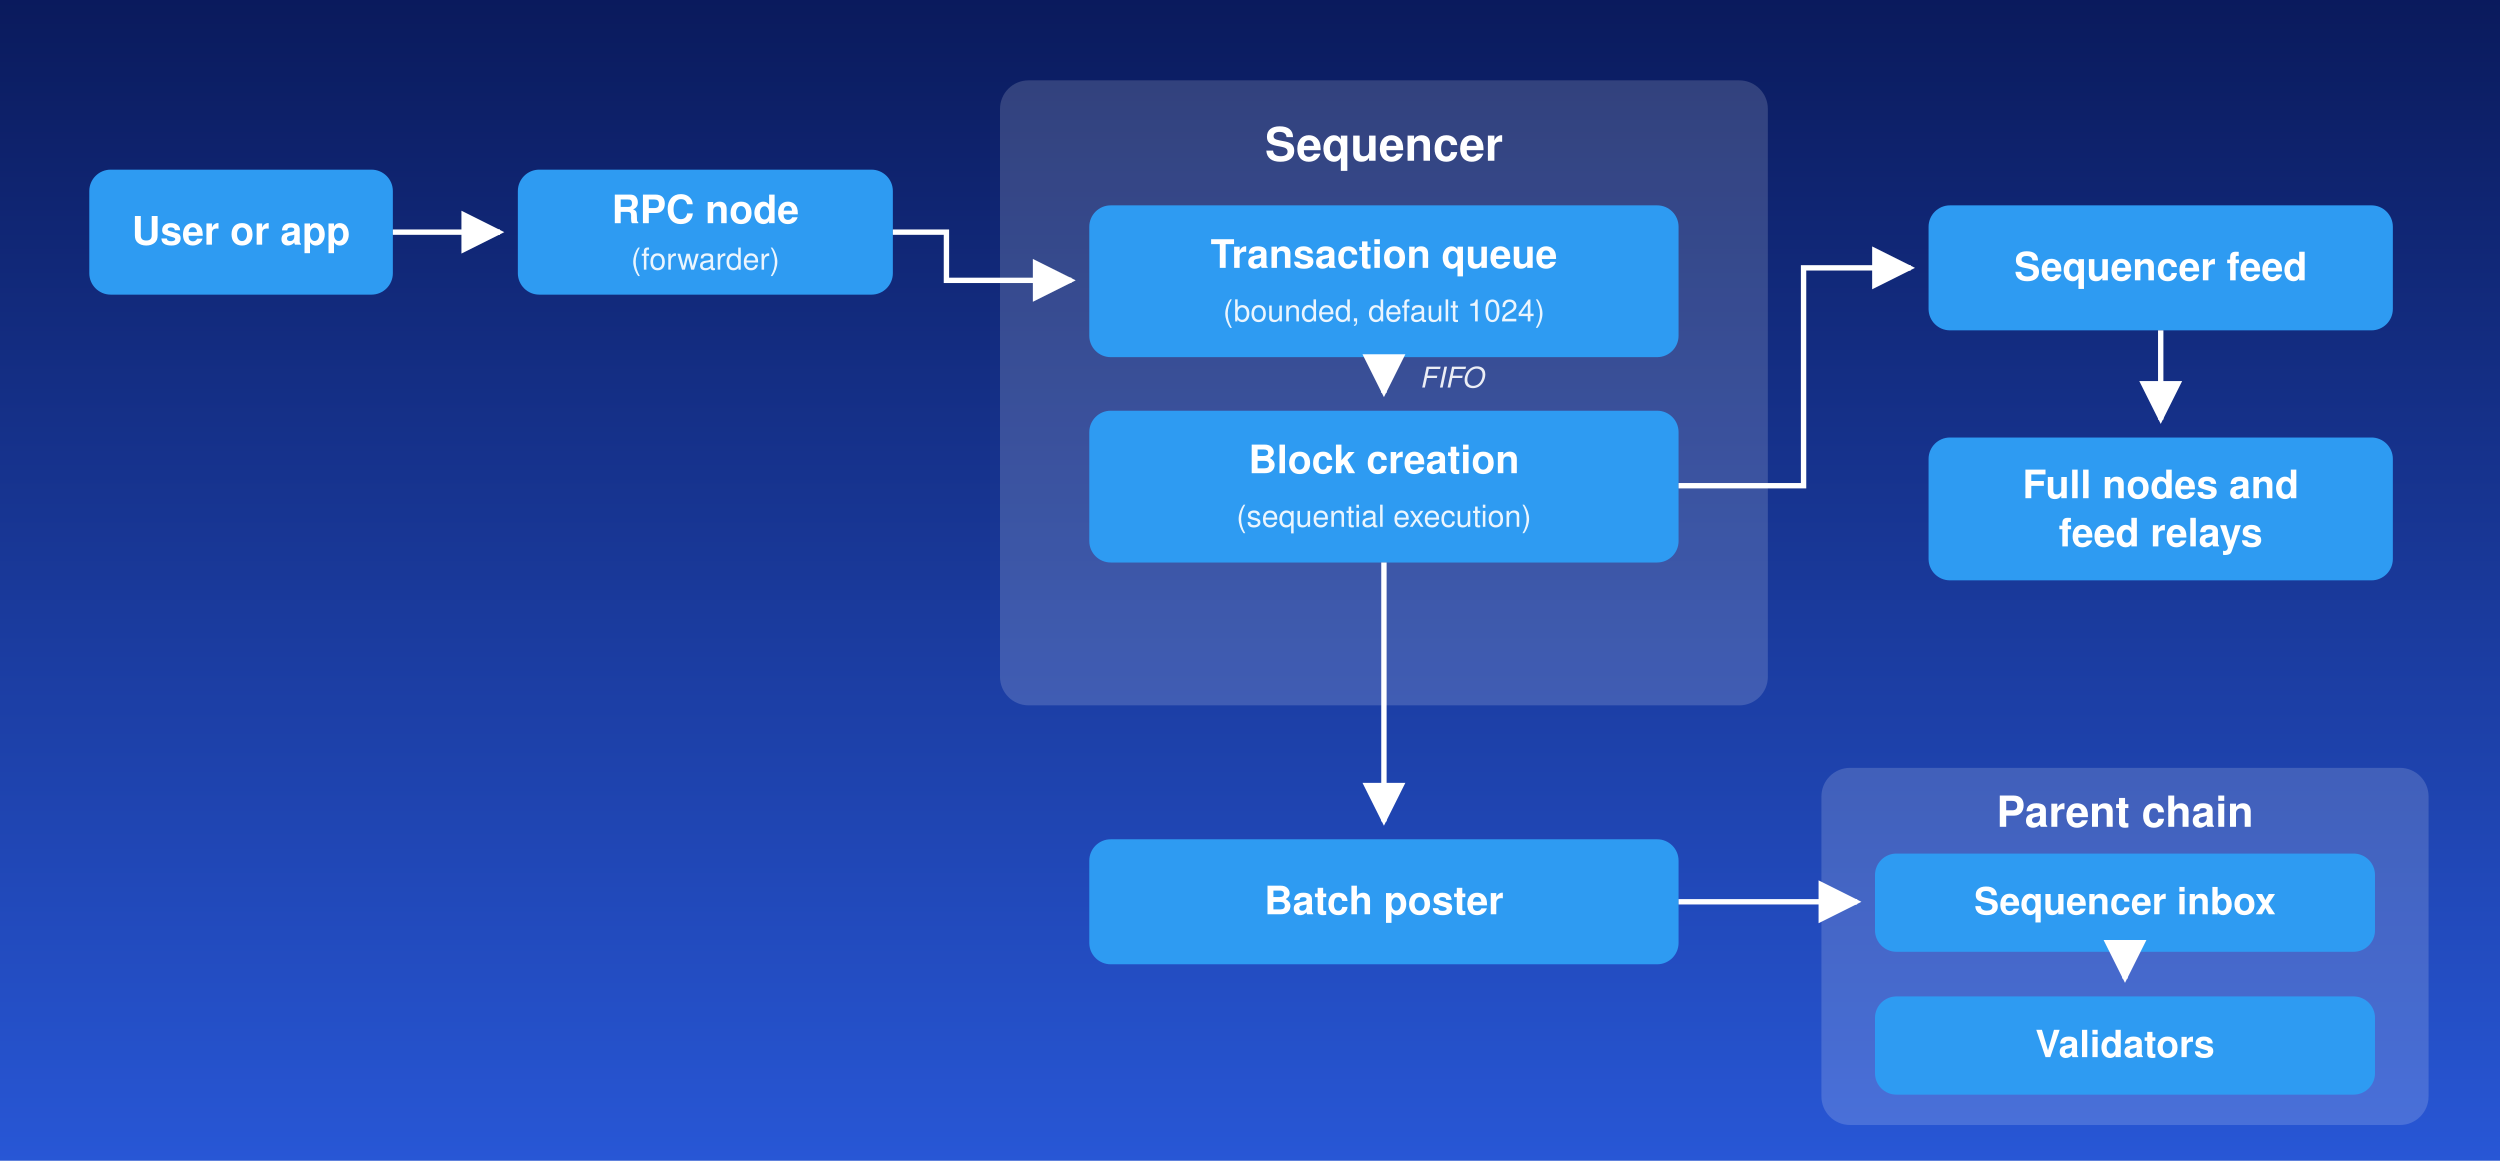
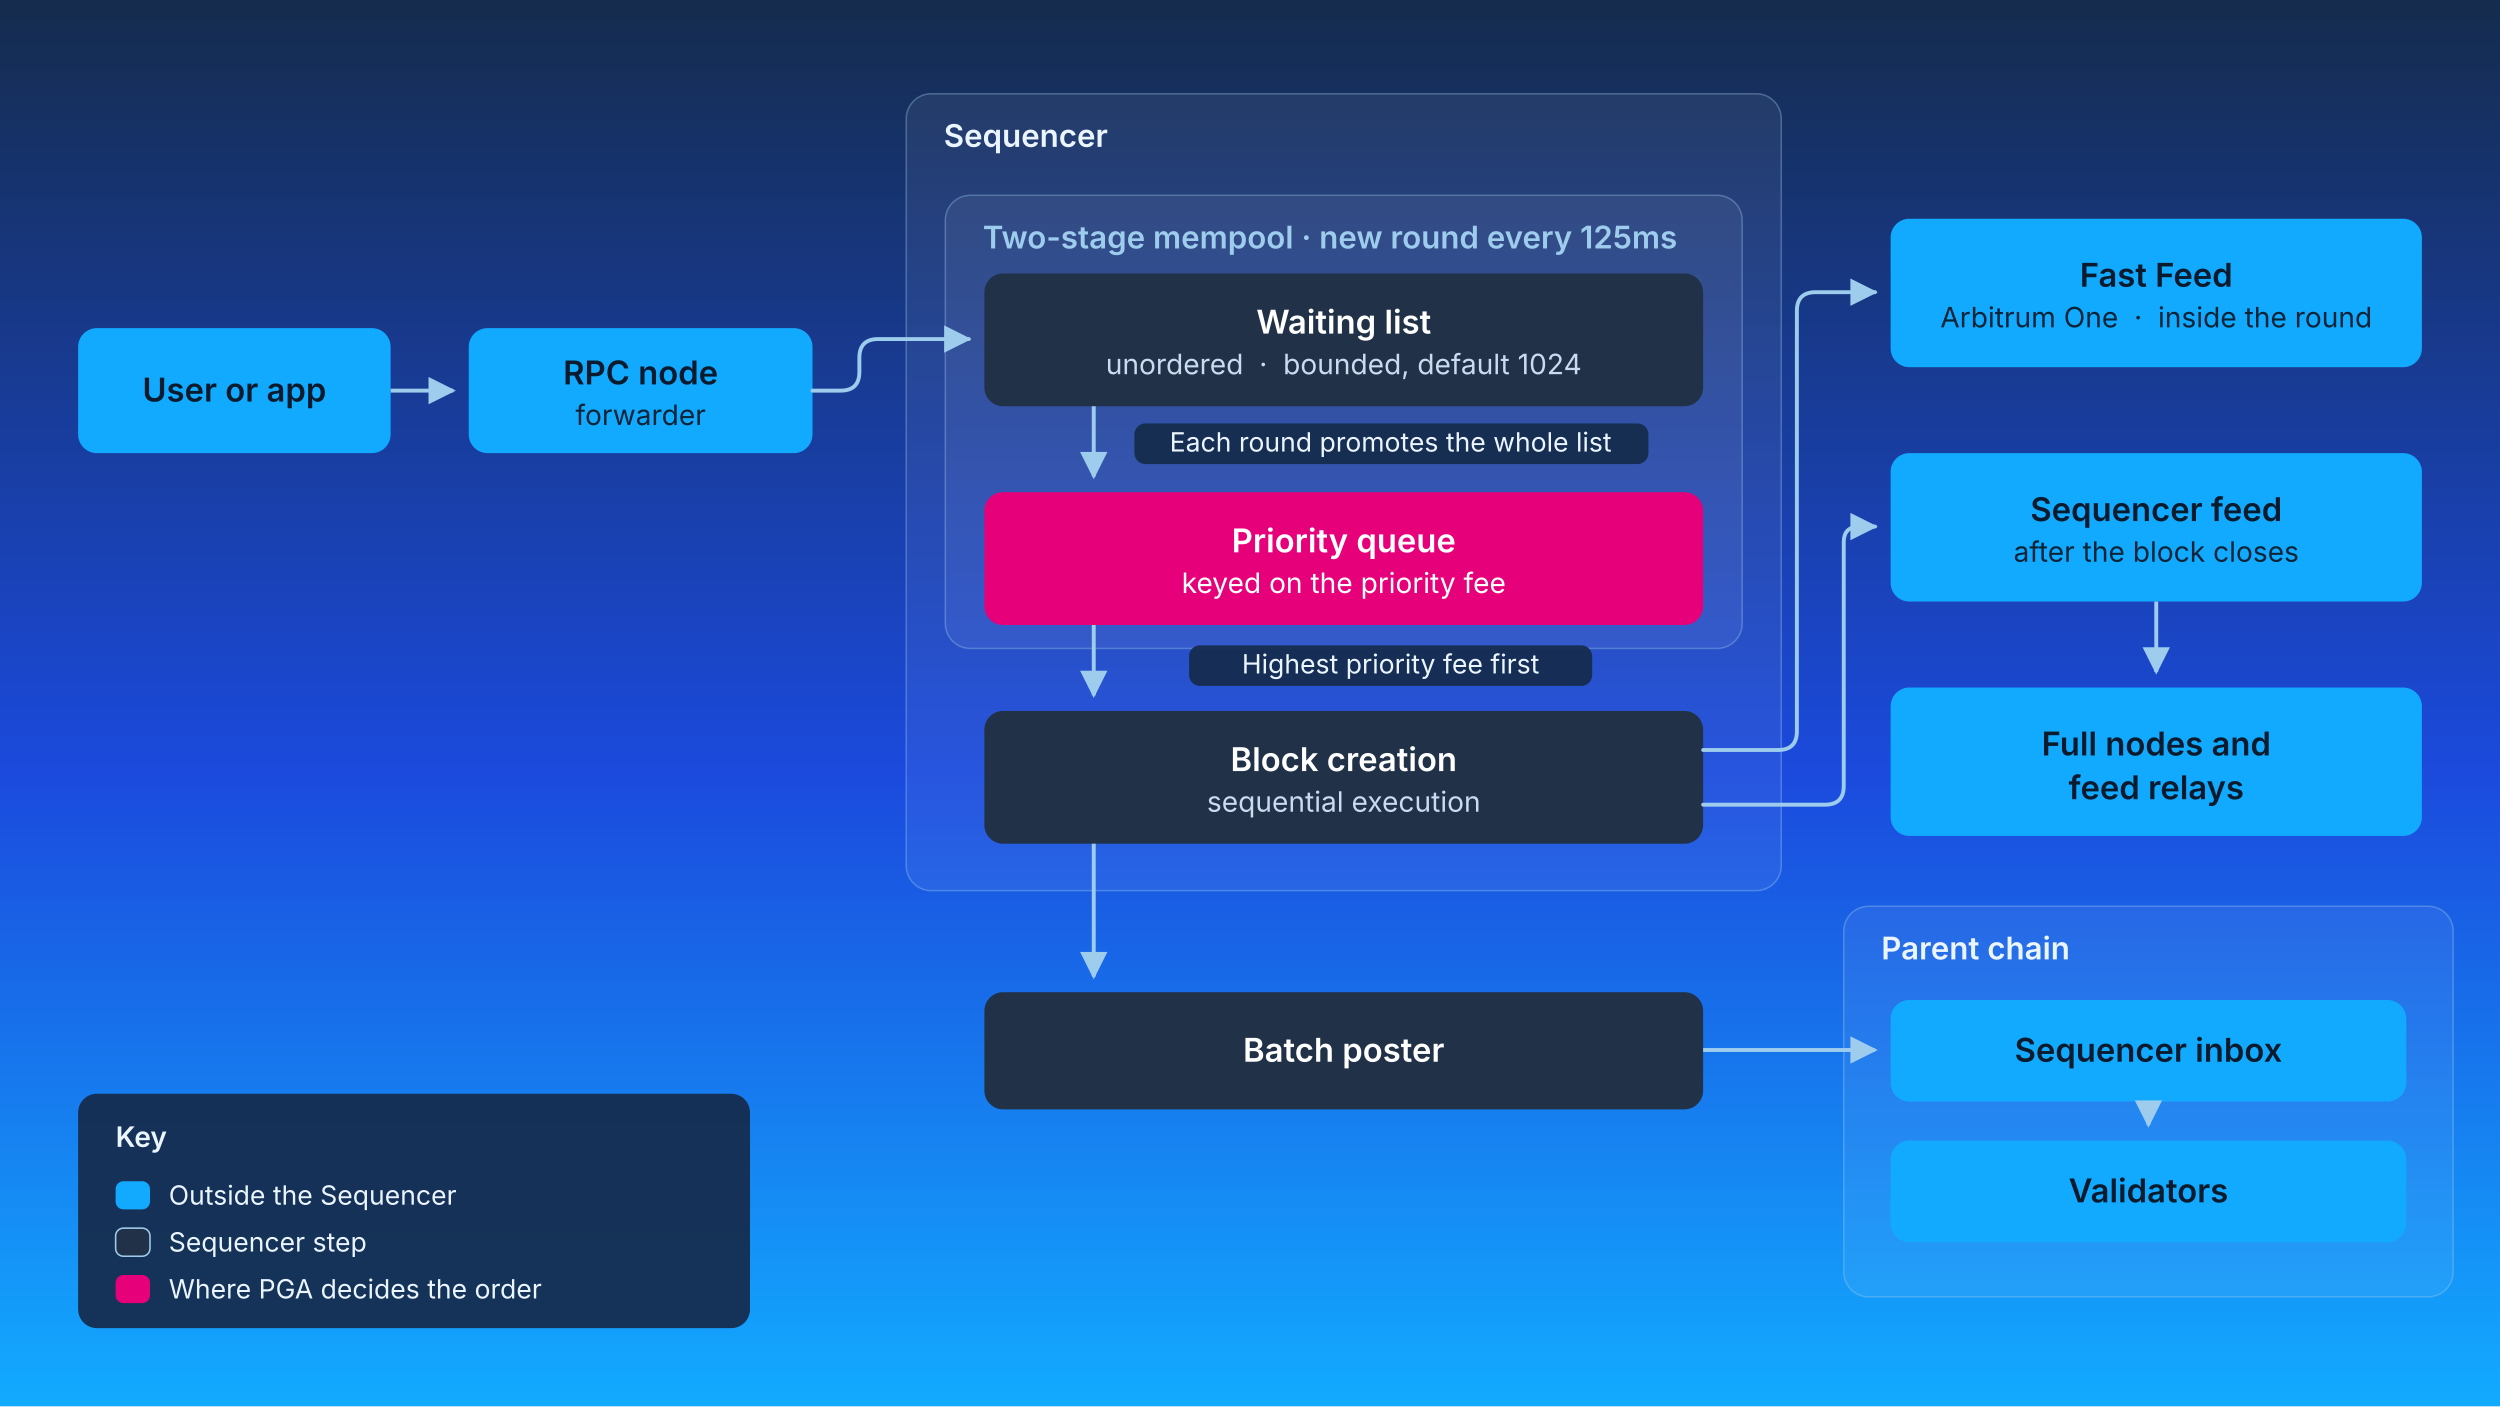
- <svg xmlns="http://www.w3.org/2000/svg" width="100%" height="100%" viewBox="0 0 1400 650" version="1.1">
+ <svg xmlns="http://www.w3.org/2000/svg" viewBox="0 0 1600 900" width="1600" height="900" version="1.1">
  <defs>
-     <linearGradient id="bg" x1="0" y1="0" x2="0" y2="1">
-       <stop offset="0" stop-color="#0A1A5C" />
-       <stop offset="1" stop-color="#2857D6" />
+     <linearGradient id="brandbg" x1="0" y1="0" x2="0" y2="1">
+       <stop offset="0" stop-color="#152c4e" />
+       <stop offset="0.55" stop-color="#1b4add" />
+       <stop offset="1" stop-color="#12aaff" />
    </linearGradient>
-     <marker id="arrow" viewBox="0 0 10 10" refX="9" refY="5" markerWidth="8" markerHeight="8" orient="auto-start-reverse">
-       <path d="M 0 0 L 10 5 L 0 10 z" fill="#FFFFFF" />
+     <marker id="arrow" viewBox="0 0 10 10" refX="9" refY="5" markerWidth="7" markerHeight="7" orient="auto-start-reverse">
+       <path d="M0 0 L10 5 L0 10 z" fill="#9dcced" />
    </marker>
  </defs>
-   <rect x="0" y="0" width="1400" height="650" fill="url(#bg)" />
-   <rect x="560" y="45" width="430" height="350" rx="16" fill="#FFFFFF" fill-opacity="0.16" />
-   <text x="775" y="90" text-anchor="middle" font-family="Helvetica, Arial, sans-serif" font-size="26" font-weight="bold" fill="#FFFFFF">Sequencer</text>
-   <rect x="1020" y="430" width="340" height="200" rx="16" fill="#FFFFFF" fill-opacity="0.16" />
-   <text x="1190" y="463" text-anchor="middle" font-family="Helvetica, Arial, sans-serif" font-size="24" font-weight="bold" fill="#FFFFFF">Parent chain</text>
-   <rect x="50" y="95" width="170" height="70" rx="12" fill="#2E9BF2" />
-   <text x="135" y="137" text-anchor="middle" font-family="Helvetica, Arial, sans-serif" font-size="22" font-weight="600" fill="#FFFFFF">User or app</text>
-   <rect x="290" y="95" width="210" height="70" rx="12" fill="#2E9BF2" />
-   <text x="395" y="125" text-anchor="middle" font-family="Helvetica, Arial, sans-serif" font-size="22" font-weight="600" fill="#FFFFFF">RPC node</text>
-   <text x="395" y="151" text-anchor="middle" font-family="Helvetica, Arial, sans-serif" font-size="17" fill="#FFFFFF" fill-opacity="0.9">(forwarder)</text>
-   <rect x="610" y="115" width="330" height="85" rx="12" fill="#2E9BF2" />
-   <text x="775" y="150" text-anchor="middle" font-family="Helvetica, Arial, sans-serif" font-size="22" font-weight="600" fill="#FFFFFF">Transaction queue</text>
-   <text x="775" y="180" text-anchor="middle" font-family="Helvetica, Arial, sans-serif" font-size="17" fill="#FFFFFF" fill-opacity="0.9">(bounded, default 1024)</text>
-   <rect x="610" y="230" width="330" height="85" rx="12" fill="#2E9BF2" />
-   <text x="775" y="265" text-anchor="middle" font-family="Helvetica, Arial, sans-serif" font-size="22" font-weight="600" fill="#FFFFFF">Block creation</text>
-   <text x="775" y="295" text-anchor="middle" font-family="Helvetica, Arial, sans-serif" font-size="17" fill="#FFFFFF" fill-opacity="0.9">(sequential execution)</text>
-   <rect x="1080" y="115" width="260" height="70" rx="12" fill="#2E9BF2" />
-   <text x="1210" y="157" text-anchor="middle" font-family="Helvetica, Arial, sans-serif" font-size="22" font-weight="600" fill="#FFFFFF">Sequencer feed</text>
-   <rect x="1080" y="245" width="260" height="80" rx="12" fill="#2E9BF2" />
-   <text x="1210" y="279" text-anchor="middle" font-family="Helvetica, Arial, sans-serif" font-size="22" font-weight="600" fill="#FFFFFF">Full nodes and</text>
-   <text x="1210" y="306" text-anchor="middle" font-family="Helvetica, Arial, sans-serif" font-size="22" font-weight="600" fill="#FFFFFF">feed relays</text>
-   <rect x="610" y="470" width="330" height="70" rx="12" fill="#2E9BF2" />
-   <text x="775" y="512" text-anchor="middle" font-family="Helvetica, Arial, sans-serif" font-size="22" font-weight="600" fill="#FFFFFF">Batch poster</text>
-   <rect x="1050" y="478" width="280" height="55" rx="12" fill="#2E9BF2" />
-   <text x="1190" y="512" text-anchor="middle" font-family="Helvetica, Arial, sans-serif" font-size="21" font-weight="600" fill="#FFFFFF">Sequencer inbox</text>
-   <rect x="1050" y="558" width="280" height="55" rx="12" fill="#2E9BF2" />
-   <text x="1190" y="592" text-anchor="middle" font-family="Helvetica, Arial, sans-serif" font-size="21" font-weight="600" fill="#FFFFFF">Validators</text>
-   <line x1="220" y1="130" x2="280" y2="130" stroke="#FFFFFF" stroke-width="3" marker-end="url(#arrow)" />
-   <polyline points="500,130 530,130 530,157 600,157" fill="none" stroke="#FFFFFF" stroke-width="3" marker-end="url(#arrow)" />
-   <line x1="775" y1="200" x2="775" y2="220" stroke="#FFFFFF" stroke-width="3" marker-end="url(#arrow)" />
-   <text x="795" y="217" font-family="Helvetica, Arial, sans-serif" font-size="16" font-style="italic" fill="#FFFFFF" fill-opacity="0.9">FIFO</text>
-   <polyline points="940,272 1010,272 1010,150 1070,150" fill="none" stroke="#FFFFFF" stroke-width="3" marker-end="url(#arrow)" />
-   <line x1="1210" y1="185" x2="1210" y2="235" stroke="#FFFFFF" stroke-width="3" marker-end="url(#arrow)" />
-   <line x1="775" y1="315" x2="775" y2="460" stroke="#FFFFFF" stroke-width="3" marker-end="url(#arrow)" />
-   <line x1="940" y1="505" x2="1040" y2="505" stroke="#FFFFFF" stroke-width="3" marker-end="url(#arrow)" />
-   <line x1="1190" y1="533" x2="1190" y2="548" stroke="#FFFFFF" stroke-width="3" marker-end="url(#arrow)" />
+   <g font-family="Inter, ui-sans-serif, system-ui, -apple-system, 'Segoe UI', Roboto, Helvetica, Arial, sans-serif">
+     <rect x="0" y="0" width="1600" height="900" fill="url(#brandbg)" />
+     <rect x="50" y="210" width="200" height="80" rx="12" fill="#12aaff" />
+     <text x="150.0" y="257.0" text-anchor="middle" font-size="21" font-weight="600" fill="#0b1b2e">User or app</text>
+     <rect x="300" y="210" width="220" height="80" rx="12" fill="#12aaff" />
+     <text x="410.0" y="246.0" text-anchor="middle" font-size="21" font-weight="600" fill="#0b1b2e">RPC node</text>
+     <text x="410.0" y="272.0" text-anchor="middle" font-size="18" fill="#0b2438" xml:space="preserve">forwarder</text>
+     <rect x="580" y="60" width="560" height="510" rx="16" fill="#ffffff" fill-opacity="0.06" stroke="#9dcced" stroke-opacity="0.35" stroke-width="1" />
+     <text x="604" y="94" font-size="20" font-weight="600" fill="#eaf5ff">Sequencer</text>
+     <rect x="605" y="125" width="510" height="290" rx="16" fill="#ffffff" fill-opacity="0.06" stroke="#9dcced" stroke-opacity="0.35" stroke-width="1" />
+     <text x="629" y="159" font-size="20" font-weight="600" fill="#9dcced">Two-stage mempool  ·  new round every 125ms</text>
+     <rect x="630" y="175" width="460" height="85" rx="12" fill="#213147" />
+     <text x="860.0" y="213.5" text-anchor="middle" font-size="21" font-weight="600" fill="#ffffff">Waiting list</text>
+     <text x="860.0" y="239.5" text-anchor="middle" font-size="18" fill="#c9dcef" xml:space="preserve">unordered  ·  bounded, default 1024</text>
+     <rect x="630" y="315" width="460" height="85" rx="12" fill="#e6007a" />
+     <text x="860.0" y="353.5" text-anchor="middle" font-size="21" font-weight="600" fill="#ffffff">Priority queue</text>
+     <text x="860.0" y="379.5" text-anchor="middle" font-size="18" fill="#ffffff" xml:space="preserve">keyed on the priority fee</text>
+     <rect x="630" y="455" width="460" height="85" rx="12" fill="#213147" />
+     <text x="860.0" y="493.5" text-anchor="middle" font-size="21" font-weight="600" fill="#ffffff">Block creation</text>
+     <text x="860.0" y="519.5" text-anchor="middle" font-size="18" fill="#c9dcef" xml:space="preserve">sequential execution</text>
+     <rect x="630" y="635" width="460" height="75" rx="12" fill="#213147" />
+     <text x="860.0" y="679.5" text-anchor="middle" font-size="21" font-weight="600" fill="#ffffff">Batch poster</text>
+     <rect x="1210" y="140" width="340" height="95" rx="12" fill="#12aaff" />
+     <text x="1380.0" y="183.5" text-anchor="middle" font-size="21" font-weight="600" fill="#0b1b2e">Fast Feed</text>
+     <text x="1380.0" y="209.5" text-anchor="middle" font-size="18" fill="#0b2438" xml:space="preserve">Arbitrum One  ·  inside the round</text>
+     <rect x="1210" y="290" width="340" height="95" rx="12" fill="#12aaff" />
+     <text x="1380.0" y="333.5" text-anchor="middle" font-size="21" font-weight="600" fill="#0b1b2e">Sequencer feed</text>
+     <text x="1380.0" y="359.5" text-anchor="middle" font-size="18" fill="#0b2438" xml:space="preserve">after the block closes</text>
+     <rect x="1210" y="440" width="340" height="95" rx="12" fill="#12aaff" />
+     <text x="1380.0" y="483.5" text-anchor="middle" font-size="21" font-weight="600" fill="#0b1b2e">Full nodes and</text>
+     <text x="1380.0" y="511.5" text-anchor="middle" font-size="21" font-weight="600" fill="#0b1b2e">feed relays</text>
+     <rect x="1180" y="580" width="390" height="250" rx="16" fill="#ffffff" fill-opacity="0.06" stroke="#9dcced" stroke-opacity="0.35" stroke-width="1" />
+     <text x="1204" y="614" font-size="20" font-weight="600" fill="#eaf5ff">Parent chain</text>
+     <rect x="1210" y="640" width="330" height="65" rx="12" fill="#12aaff" />
+     <text x="1375.0" y="679.5" text-anchor="middle" font-size="21" font-weight="600" fill="#0b1b2e">Sequencer inbox</text>
+     <rect x="1210" y="730" width="330" height="65" rx="12" fill="#12aaff" />
+     <text x="1375.0" y="769.5" text-anchor="middle" font-size="21" font-weight="600" fill="#0b1b2e">Validators</text>
+     <path d="M250 250 L290 250" fill="none" stroke="#9dcced" stroke-width="2.5" marker-end="url(#arrow)" />
+     <path d="M520 250 L538 250 Q550 250 550 238 L550 229 Q550 217 562 217 L620 217" fill="none" stroke-linejoin="round" stroke-linecap="round" stroke="#9dcced" stroke-width="2.5" marker-end="url(#arrow)" />
+     <path d="M700 260 L700 305" fill="none" stroke="#9dcced" stroke-width="2.5" marker-end="url(#arrow)" />
+     <path d="M700 400 L700 445" fill="none" stroke="#9dcced" stroke-width="2.5" marker-end="url(#arrow)" />
+     <path d="M1090 480 L1138 480 Q1150 480 1150 468 L1150 199 Q1150 187 1162 187 L1200 187" fill="none" stroke-linejoin="round" stroke-linecap="round" stroke="#9dcced" stroke-width="2.5" marker-end="url(#arrow)" />
+     <path d="M1090 515 L1168 515 Q1180 515 1180 503 L1180 347 Q1180 337 1190 337 L1200 337" fill="none" stroke-linejoin="round" stroke-linecap="round" stroke="#9dcced" stroke-width="2.5" marker-end="url(#arrow)" />
+     <path d="M1380 385 L1380 430" fill="none" stroke="#9dcced" stroke-width="2.5" marker-end="url(#arrow)" />
+     <path d="M700 540 L700 625" fill="none" stroke="#9dcced" stroke-width="2.5" marker-end="url(#arrow)" />
+     <path d="M1090 672 L1200 672" fill="none" stroke="#9dcced" stroke-width="2.5" marker-end="url(#arrow)" />
+     <path d="M1375 705 L1375 720" fill="none" stroke="#9dcced" stroke-width="2.5" marker-end="url(#arrow)" />
+     <rect x="726" y="271" width="329" height="26" rx="7" fill="#152c4e" opacity="0.94" />
+     <text x="890" y="289" text-anchor="middle" font-size="17" fill="#eaf5ff" xml:space="preserve">Each round promotes the whole list</text>
+     <rect x="761" y="413" width="258" height="26" rx="7" fill="#152c4e" opacity="0.94" />
+     <text x="890" y="431" text-anchor="middle" font-size="17" fill="#eaf5ff" xml:space="preserve">Highest priority fee first</text>
+     <rect x="50" y="700" width="430" height="150" rx="12" fill="#152c4e" opacity="0.94" />
+     <text x="74" y="734" font-size="18" font-weight="600" fill="#eaf5ff">Key</text>
+     <rect x="74" y="756" width="22" height="18" rx="5" fill="#12aaff" />
+     <text x="108" y="771" font-size="17" fill="#eaf5ff">Outside the Sequencer</text>
+     <rect x="74" y="786" width="22" height="18" rx="5" fill="#213147" stroke="#9dcced" stroke-width="1" />
+     <text x="108" y="801" font-size="17" fill="#eaf5ff">Sequencer step</text>
+     <rect x="74" y="816" width="22" height="18" rx="5" fill="#e6007a" />
+     <text x="108" y="831" font-size="17" fill="#eaf5ff">Where PGA decides the order</text>
+   </g>
</svg>
